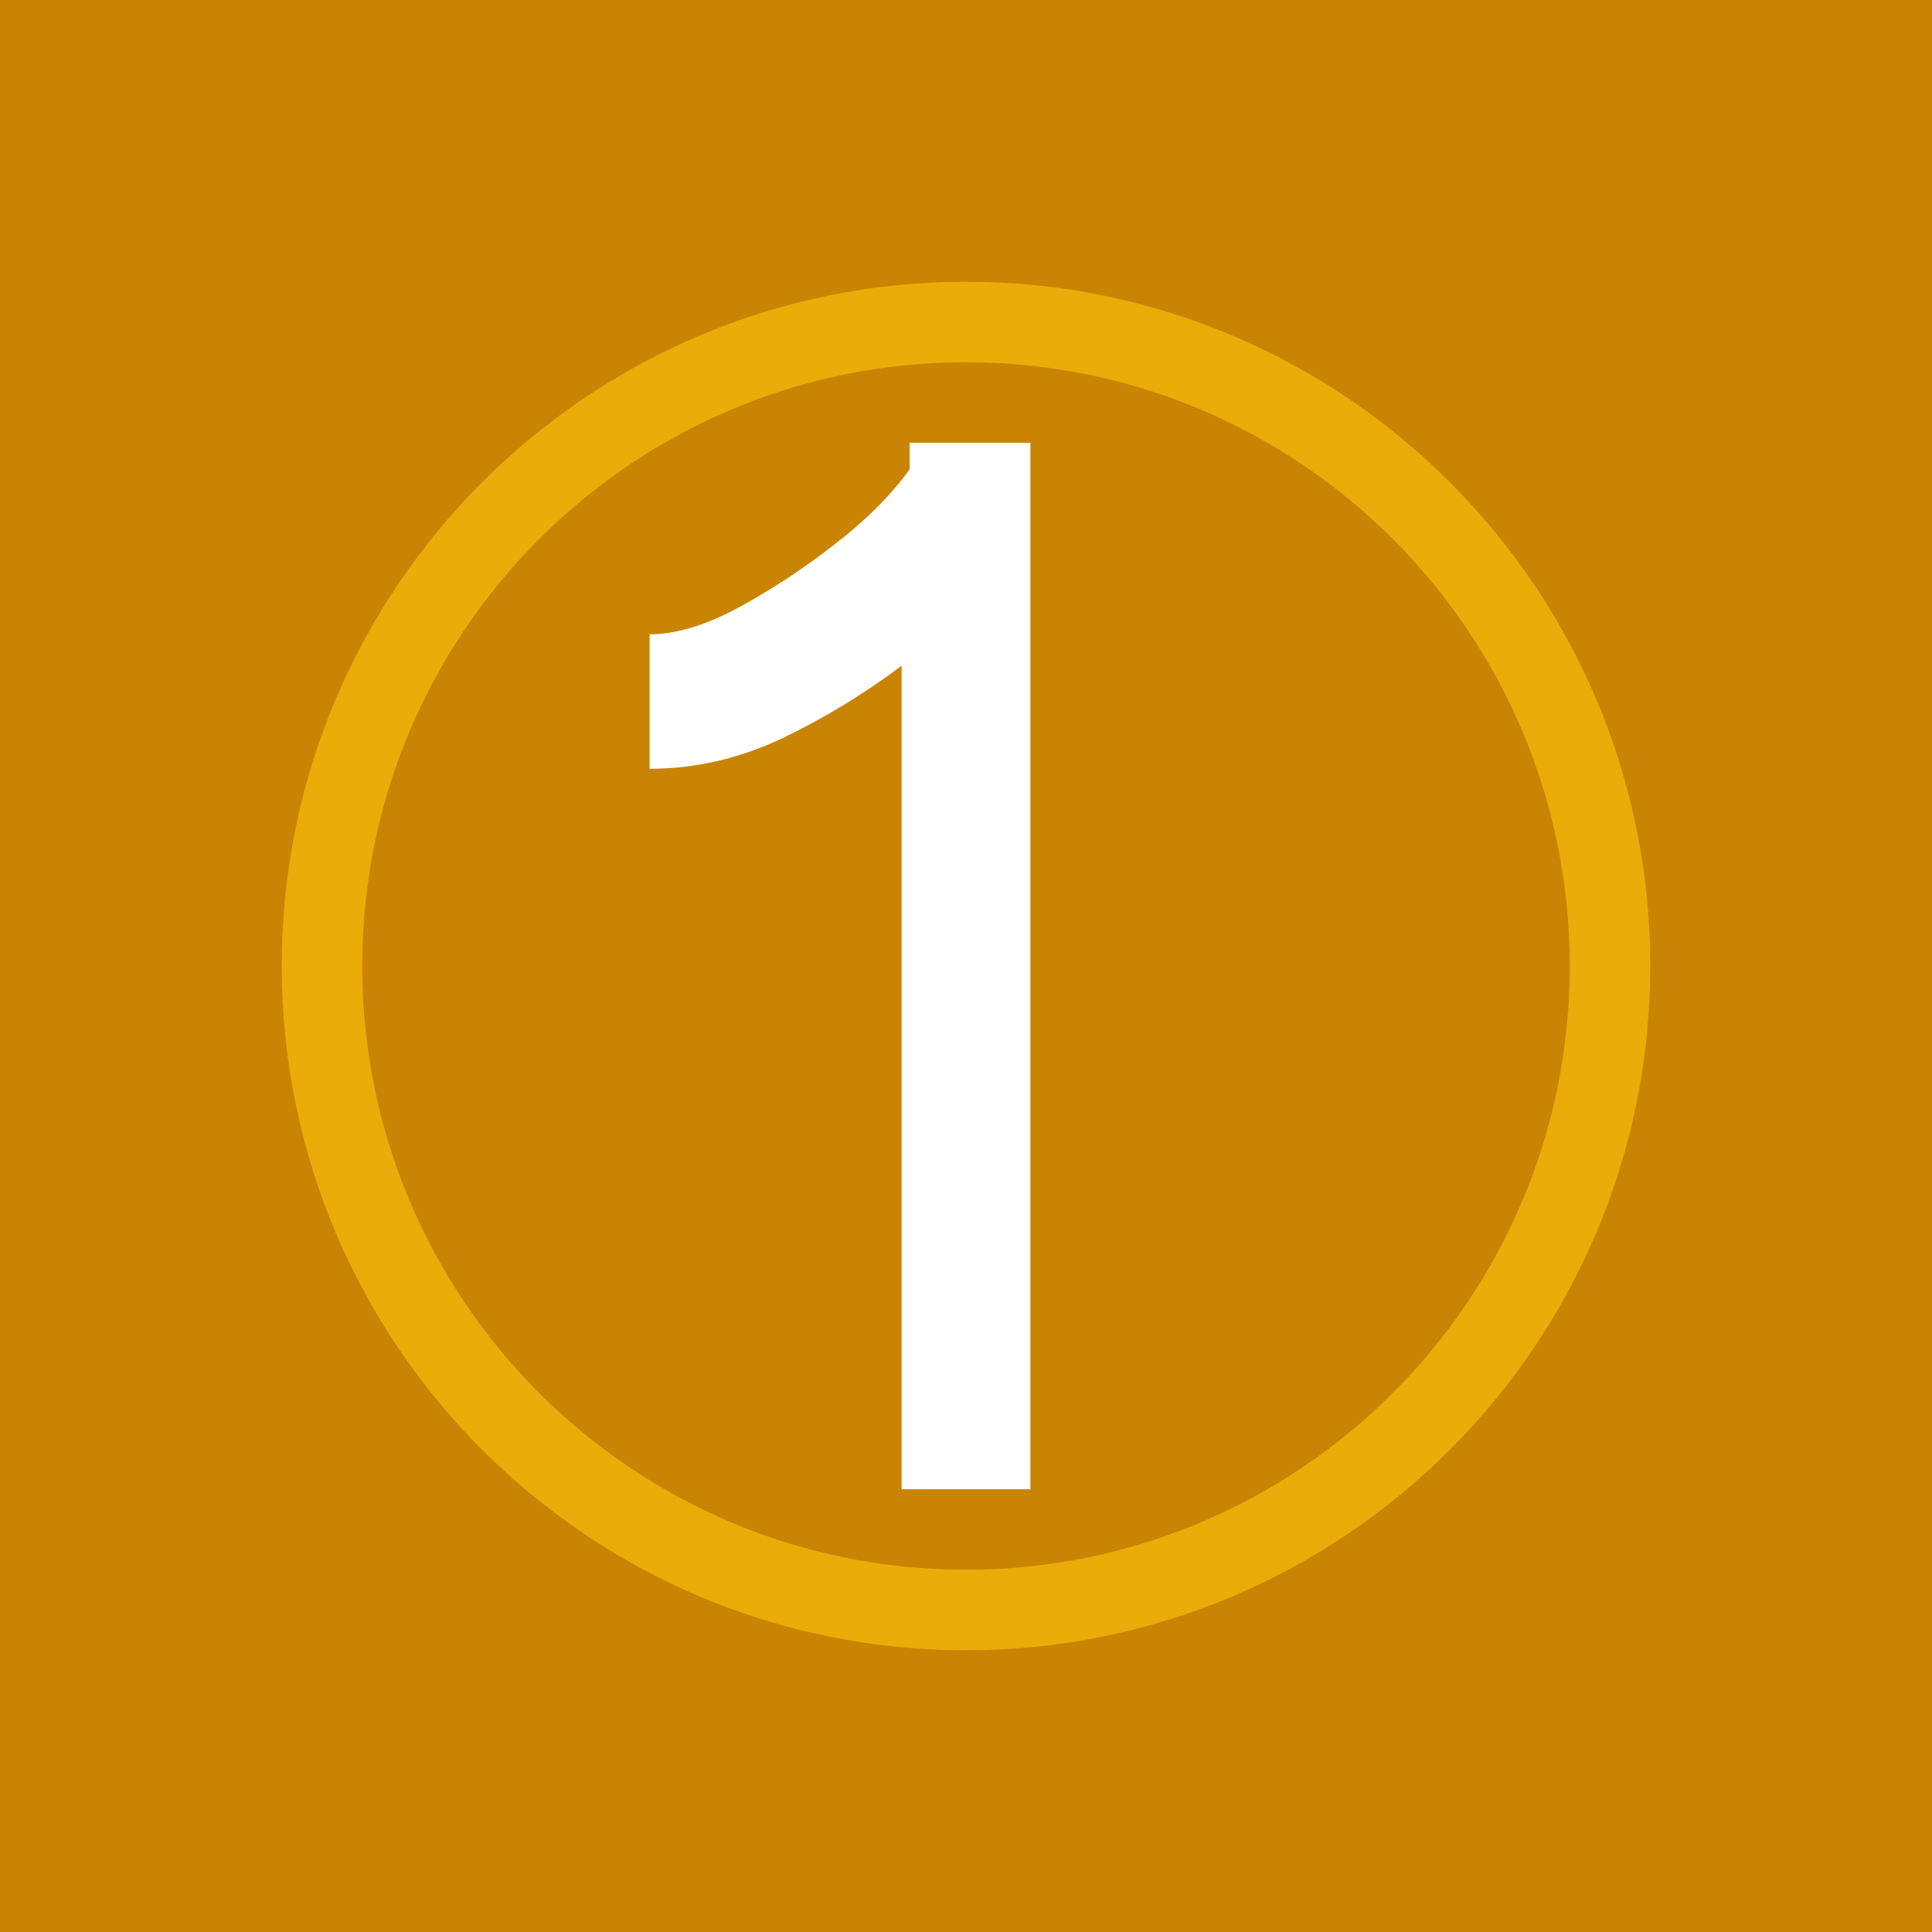
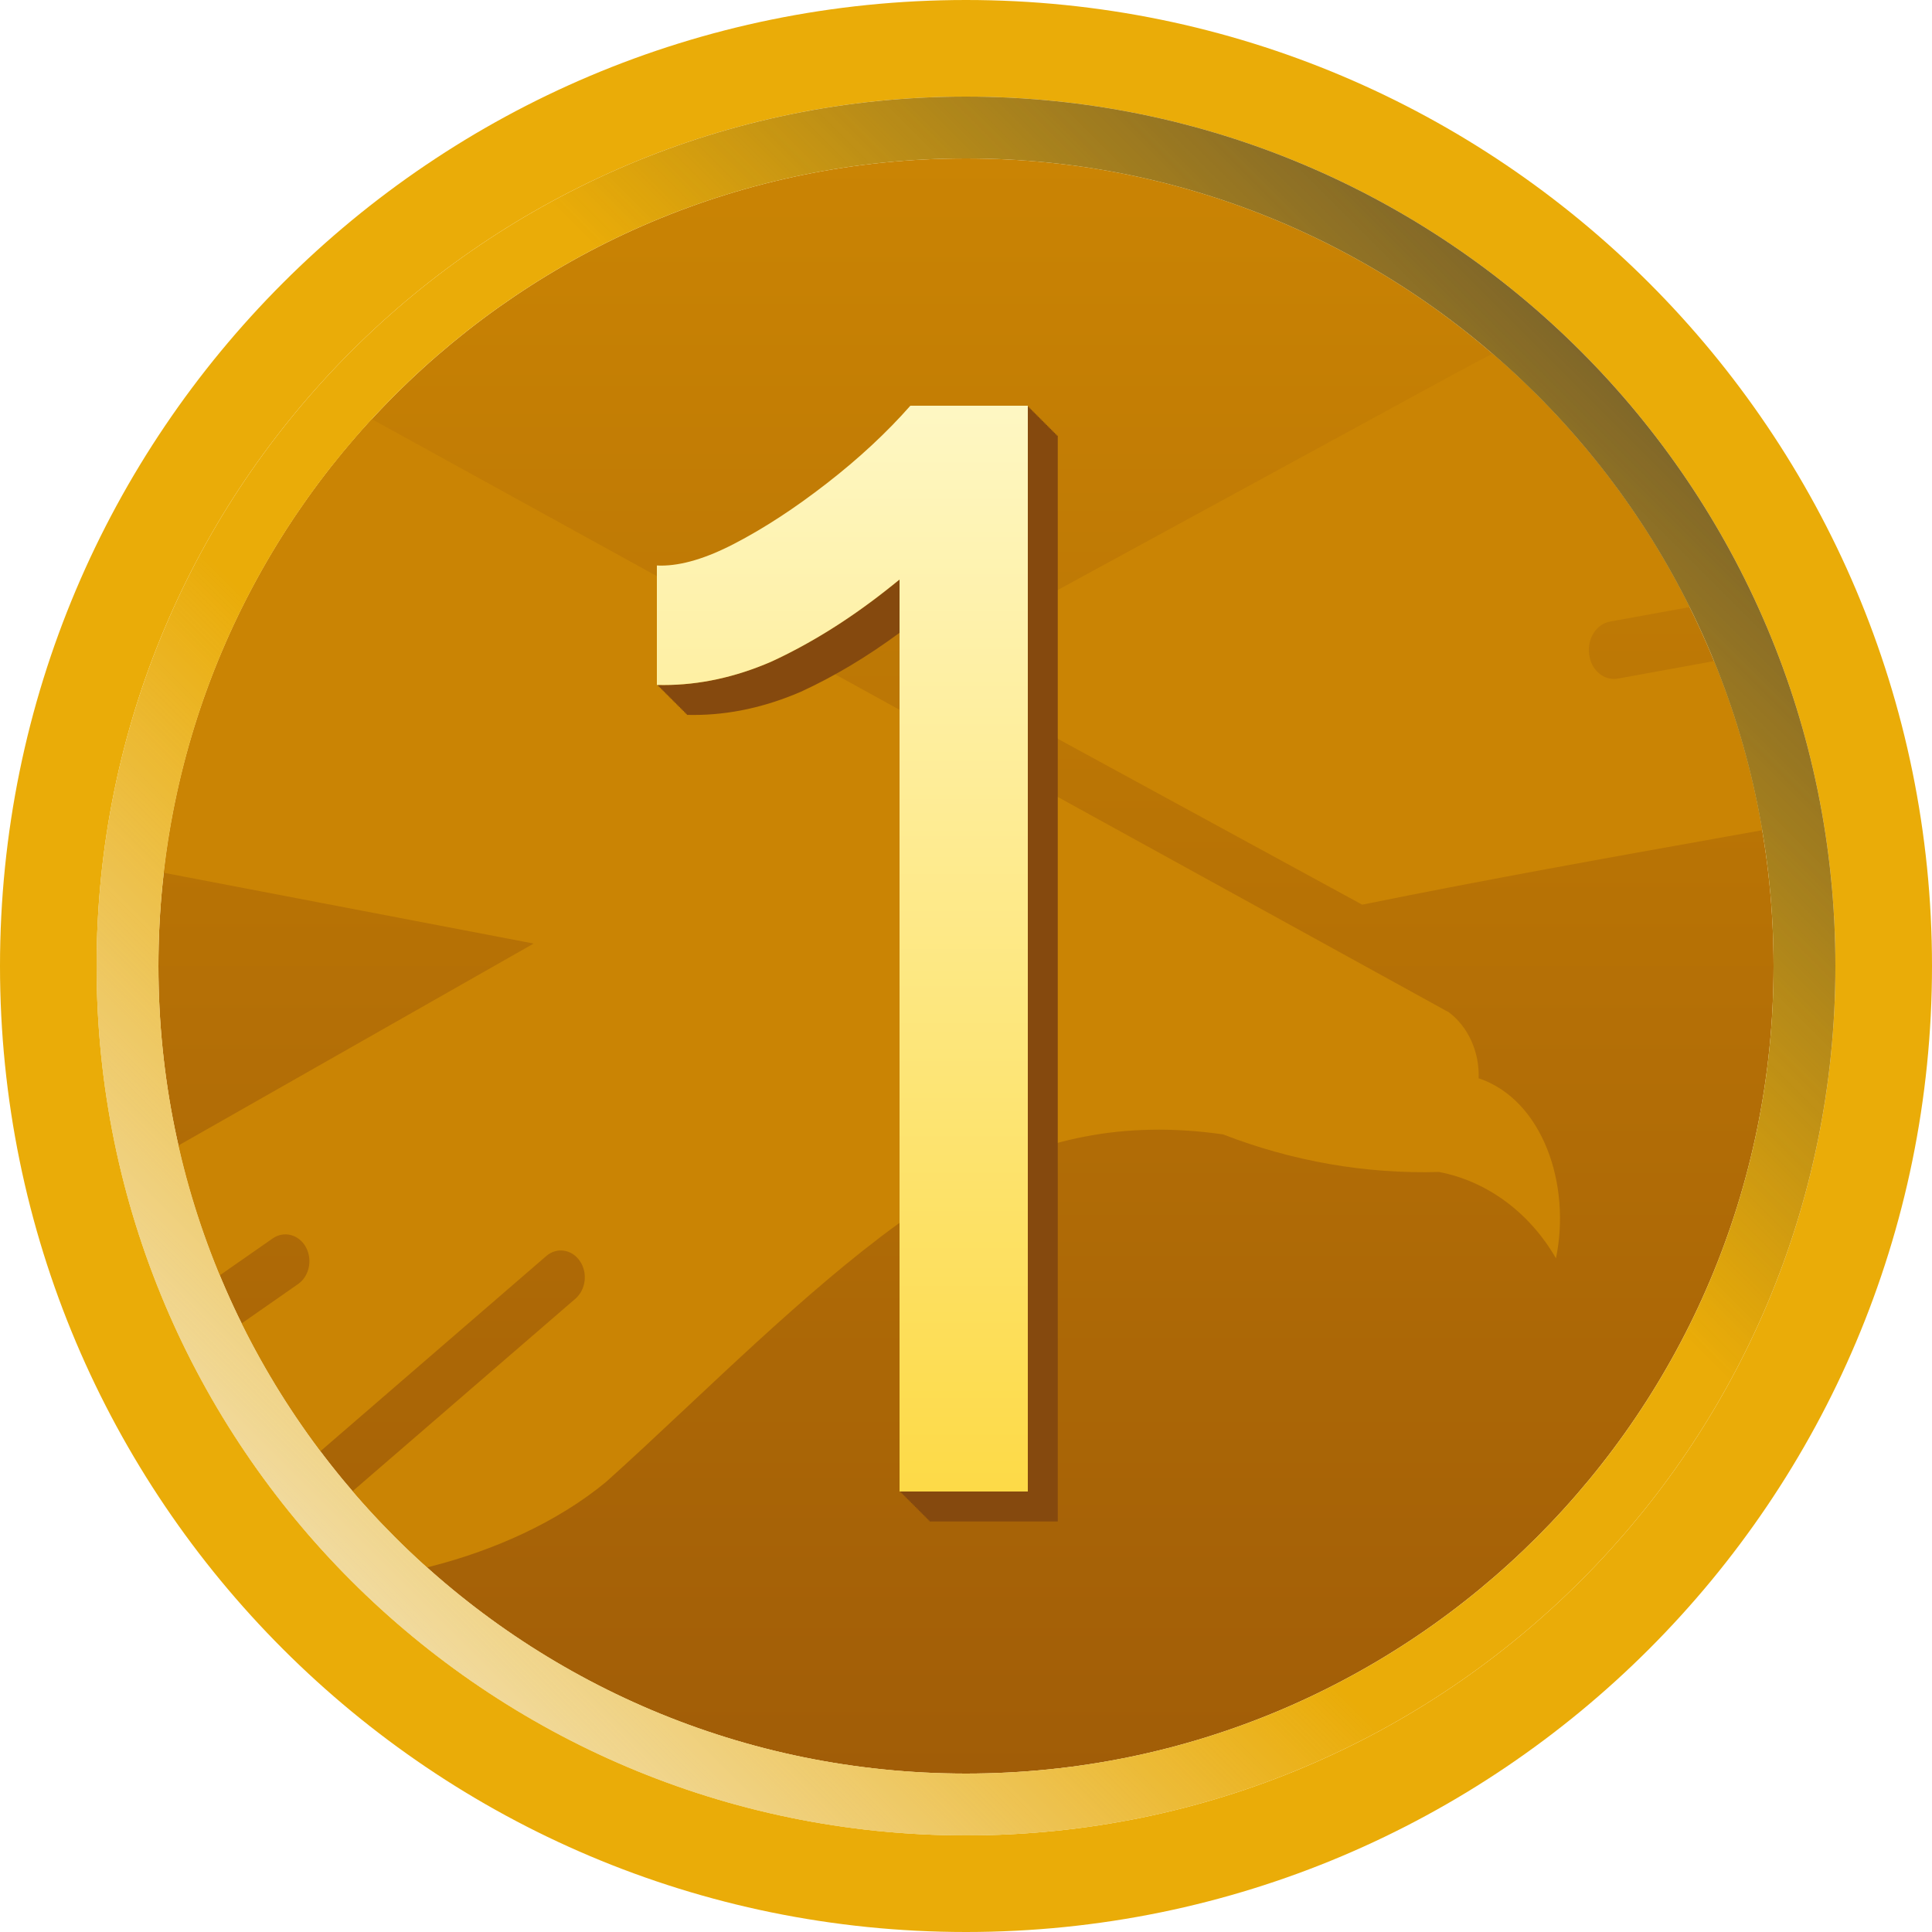
- <svg xmlns="http://www.w3.org/2000/svg" width="24" height="24" viewBox="0 0 24 24" fill="none">
-   <rect width="24" height="24" fill="#CA8404" />
-   <path fill-rule="evenodd" clip-rule="evenodd" d="M12 19.5C16.142 19.5 19.5 16.142 19.5 12C19.5 7.858 16.142 4.5 12 4.5C7.858 4.5 4.5 7.858 4.5 12C4.5 16.142 7.858 19.5 12 19.5ZM12 20.5C16.694 20.5 20.5 16.694 20.5 12C20.5 7.306 16.694 3.5 12 3.5C7.306 3.5 3.5 7.306 3.5 12C3.5 16.694 7.306 20.5 12 20.5Z" fill="#EAAC08" />
-   <path d="M12.8 5.5V18.5H11.2V8.27C10.72 8.63 10.22 8.93 9.72 9.17C9.17 9.43 8.62 9.55 8.07 9.55V7.88C8.39 7.88 8.76 7.77 9.17 7.55C9.59 7.32 9.99 7.06 10.37 6.76C10.76 6.46 11.07 6.15 11.3 5.83V5.5H12.8Z" fill="white" />
+ <svg xmlns="http://www.w3.org/2000/svg" width="500" height="500" viewBox="0 0 500 500" fill="none">
+   <rect width="500" height="500" fill="white" />
+   <path fill-rule="evenodd" clip-rule="evenodd" d="M250 475C374.264 475 475 374.264 475 250C475 125.736 374.264 25 250 25C125.736 25 25 125.736 25 250C25 374.264 125.736 475 250 475ZM250 500C388.071 500 500 388.071 500 250C500 111.929 388.071 0 250 0C111.929 0 0 111.929 0 250C0 388.071 111.929 500 250 500Z" fill="#EAAC08" />
+   <circle cx="250" cy="250" r="209" fill="url(#paint0_linear_177_99)" />
+   <path d="M46.18 296.452L138.109 244.189L42.377 225.871C47.556 180.822 67.058 140.13 96.214 108.466C119.298 121.179 142.382 133.896 165.466 146.612C193.696 162.165 221.927 177.717 250.157 193.26L370.531 259.539L375.039 262.029C379.942 265.781 382.904 272.16 382.674 279.051C399.325 284.679 406.63 306.681 402.681 325.647C395.869 313.844 384.911 305.691 372.407 303.304C353.419 303.849 334.498 300.541 316.531 293.582C290.172 289.796 269.112 295.049 250.19 305.35C226.941 318.024 201.173 342.205 177.869 364.074C170.564 370.93 163.501 377.558 156.833 383.534C144.234 393.925 127.659 401.392 110.514 405.646C103.667 399.505 97.227 392.92 91.241 385.935L148.935 336.085C151.634 333.731 152.16 329.365 150.054 326.329C147.981 323.293 144.065 322.713 141.366 325.067L82.917 375.577C75.145 365.253 68.308 354.185 62.531 342.5L77.165 332.298C80.061 330.252 80.949 325.988 79.139 322.713C77.329 319.472 73.479 318.483 70.584 320.496L56.878 330.049C52.407 319.275 48.811 308.047 46.18 296.452Z" fill="#CA8404" />
+   <path d="M443.591 171.094C449.264 184.998 453.483 199.649 456.058 214.86C452.95 215.416 449.844 215.971 446.738 216.526L446.73 216.527C415.766 222.058 384.808 227.588 352.532 234.126L238.41 171.941L375.961 96.998C379.495 95.073 382.921 93.252 386.268 91.528C407.352 109.674 424.774 131.956 437.276 157.114L416.7 160.855C413.146 161.469 410.711 165.289 411.271 169.382C411.797 173.476 415.121 176.239 418.675 175.625L443.591 171.094Z" fill="#CA8404" />
+   <path fill-rule="evenodd" clip-rule="evenodd" d="M250 459C365.428 459 459 365.428 459 250C459 134.572 365.428 41 250 41C134.572 41 41 134.572 41 250C41 365.428 134.572 459 250 459ZM250 475C374.264 475 475 374.264 475 250C475 125.736 374.264 25 250 25C125.736 25 25 125.736 25 250C25 374.264 125.736 475 250 475Z" fill="#EAAC08" />
+   <path fill-rule="evenodd" clip-rule="evenodd" d="M250 459C365.428 459 459 365.428 459 250C459 134.572 365.428 41 250 41C134.572 41 41 134.572 41 250C41 365.428 134.572 459 250 459ZM250 475C374.264 475 475 374.264 475 250C475 125.736 374.264 25 250 25C125.736 25 25 125.736 25 250C25 374.264 125.736 475 250 475Z" fill="url(#paint1_linear_177_99)" />
+   <path fill-rule="evenodd" clip-rule="evenodd" d="M250 459C365.428 459 459 365.428 459 250C459 134.572 365.428 41 250 41C134.572 41 41 134.572 41 250C41 365.428 134.572 459 250 459ZM250 475C374.264 475 475 374.264 475 250C475 125.736 374.264 25 250 25C125.736 25 25 125.736 25 250C25 374.264 125.736 475 250 475Z" fill="url(#paint2_linear_177_99)" />
+   <path d="M232.8 149.98V163.77C224.42 169.96 215.93 175.03 207.35 178.99C198.07 183.01 188.78 185.03 179.5 185.03C178.92 185.03 178.33 185.03 177.75 185.01V184.77C177.67 184.77 177.58 184.77 177.5 184.76V184.52C177.42 184.52 177.33 184.52 177.25 184.51V184.27C177.17 184.27 177.08 184.27 177 184.26V184.02C176.92 184.02 176.83 184.02 176.75 184.01V183.77C176.67 183.77 176.58 183.77 176.5 183.76V183.52C176.42 183.52 176.33 183.52 176.25 183.51V183.27C176.17 183.27 176.08 183.27 176 183.26V183.02C175.92 183.02 175.83 183.02 175.75 183.01V182.77C175.67 182.77 175.58 182.77 175.5 182.76V182.52C175.42 182.52 175.33 182.52 175.25 182.51V182.27C175.17 182.27 175.08 182.27 175 182.26V182.02C174.92 182.02 174.83 182.02 174.75 182.01V181.77C174.67 181.77 174.58 181.77 174.5 181.76V181.52C174.42 181.52 174.33 181.52 174.25 181.51V181.27C174.17 181.27 174.08 181.27 174 181.26V181.02C173.92 181.02 173.83 181.02 173.75 181.01V180.77C173.67 180.77 173.58 180.77 173.5 180.76V180.52C173.42 180.52 173.33 180.52 173.25 180.51V180.27C173.17 180.27 173.08 180.27 173 180.26V180.02C172.92 180.02 172.83 180.02 172.75 180.01V179.77C172.67 179.77 172.58 179.77 172.5 179.76V179.52C172.42 179.52 172.33 179.52 172.25 179.51V179.27C172.17 179.27 172.08 179.27 172 179.26V179.02C171.92 179.02 171.83 179.02 171.75 179.01V178.77C171.67 178.77 171.58 178.77 171.5 178.76V178.52C171.42 178.52 171.33 178.52 171.25 178.51V178.27C171.17 178.27 171.08 178.27 171 178.26V178.02C170.92 178.02 170.83 178.02 170.75 178.01V177.77C170.67 177.77 170.58 177.77 170.5 177.76V177.52C170.42 177.52 170.33 177.52 170.25 177.51V177.26C170.75 177.28 171.25 177.28 171.75 177.28C181.03 177.28 190.32 175.26 199.6 171.24C209.47 166.69 219.2 160.67 228.8 153.17C230.14 152.12 231.48 151.06 232.8 149.98Z" fill="#85490E" />
+   <path d="M273.75 112.75V393.75H240.55V393.5H240.3V393.25H240.05V393H239.8V392.75H239.55V392.5H239.3V392.25H239.05V392H238.8V391.75H238.55V391.5H238.3V391.25H238.05V391H237.8V390.75H237.55V390.5H237.3V390.25H237.05V390H236.8V389.75H236.55V389.5H236.3V389.25H236.05V389H235.8V388.75H235.55V388.5H235.3V388.25H235.05V388H234.8V387.75H234.55V387.5H234.3V387.25H234.05V387H233.8V386.75H233.55V386.5H233.3V386.25H233.05V386H266V105.25H266.25V105.5H266.5V105.75H266.75V106H267V106.25H267.25V106.5H267.5V106.75H267.75V107H268V107.25H268.25V107.5H268.5V107.75H268.75V108H269V108.25H269.25V108.5H269.5V108.75H269.75V109H270V109.25H270.25V109.5H270.5V109.75H270.75V110H271V110.25H271.25V110.5H271.5V110.75H271.75V111H272V111.25H272.25V111.5H272.5V111.75H272.75V112H273V112.25H273.25V112.5H273.5V112.75H273.75Z" fill="#85490E" />
+   <path d="M266 105V386H232.8V163.77C232.88 163.71 232.72 163.83 232.8 163.77V149.98C231.48 151.06 230.14 152.12 228.8 153.17C219.2 160.67 209.47 166.69 199.6 171.24C190.32 175.26 181.03 177.28 171.75 177.28C171.25 177.28 170.75 177.28 170.25 177.26C170.17 177.27 170.08 177.26 170 177.26V146.35C170.35 146.38 170.71 146.38 171.07 146.38C176.44 146.38 182.76 144.49 190 140.73C197.74 136.72 205.74 131.5 214 125.07C222.27 118.65 229.47 111.96 235.6 105H266Z" fill="url(#paint3_linear_177_99)" />
+   <defs>
+     <linearGradient id="paint0_linear_177_99" x1="250" y1="41" x2="250" y2="459" gradientUnits="userSpaceOnUse">
+       <stop stop-color="#CA8404" />
+       <stop offset="1" stop-color="#A15D07" />
+     </linearGradient>
+     <linearGradient id="paint1_linear_177_99" x1="475" y1="25" x2="25" y2="475" gradientUnits="userSpaceOnUse">
+       <stop stop-color="#44403C" />
+       <stop offset="0.4" stop-color="#44403C" stop-opacity="0" />
+     </linearGradient>
+     <linearGradient id="paint2_linear_177_99" x1="475" y1="25" x2="25" y2="475" gradientUnits="userSpaceOnUse">
+       <stop offset="0.6" stop-color="#F5F5F4" stop-opacity="0" />
+       <stop offset="1" stop-color="#F5F5F4" />
+     </linearGradient>
+     <linearGradient id="paint3_linear_177_99" x1="218" y1="105" x2="218" y2="386" gradientUnits="userSpaceOnUse">
+       <stop stop-color="#FEF7C3" />
+       <stop offset="1" stop-color="#FDDA47" />
+     </linearGradient>
+   </defs>
</svg>
